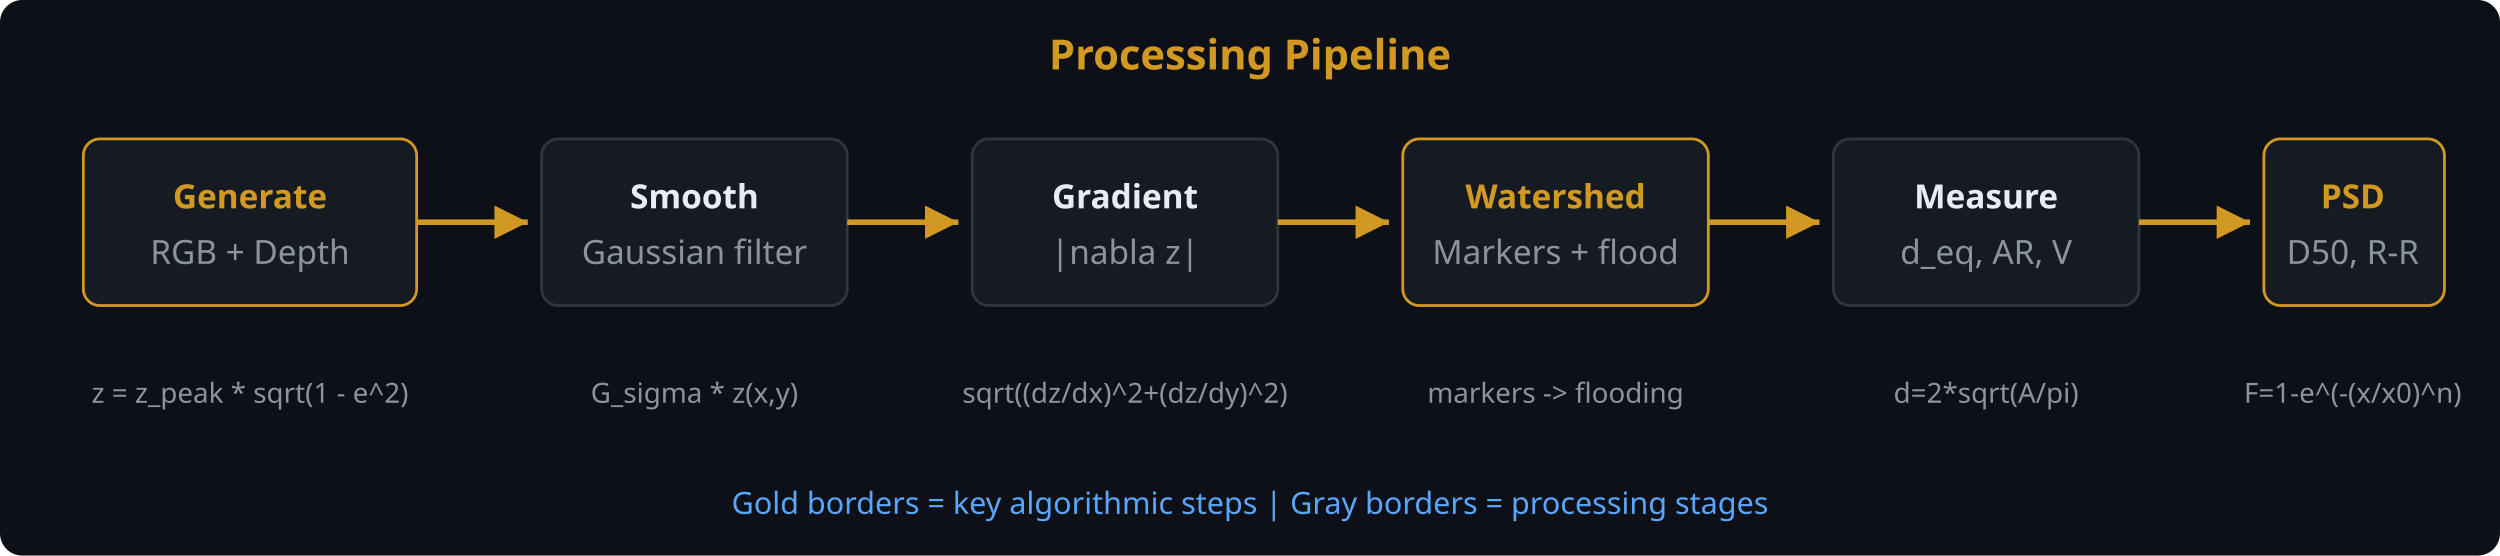
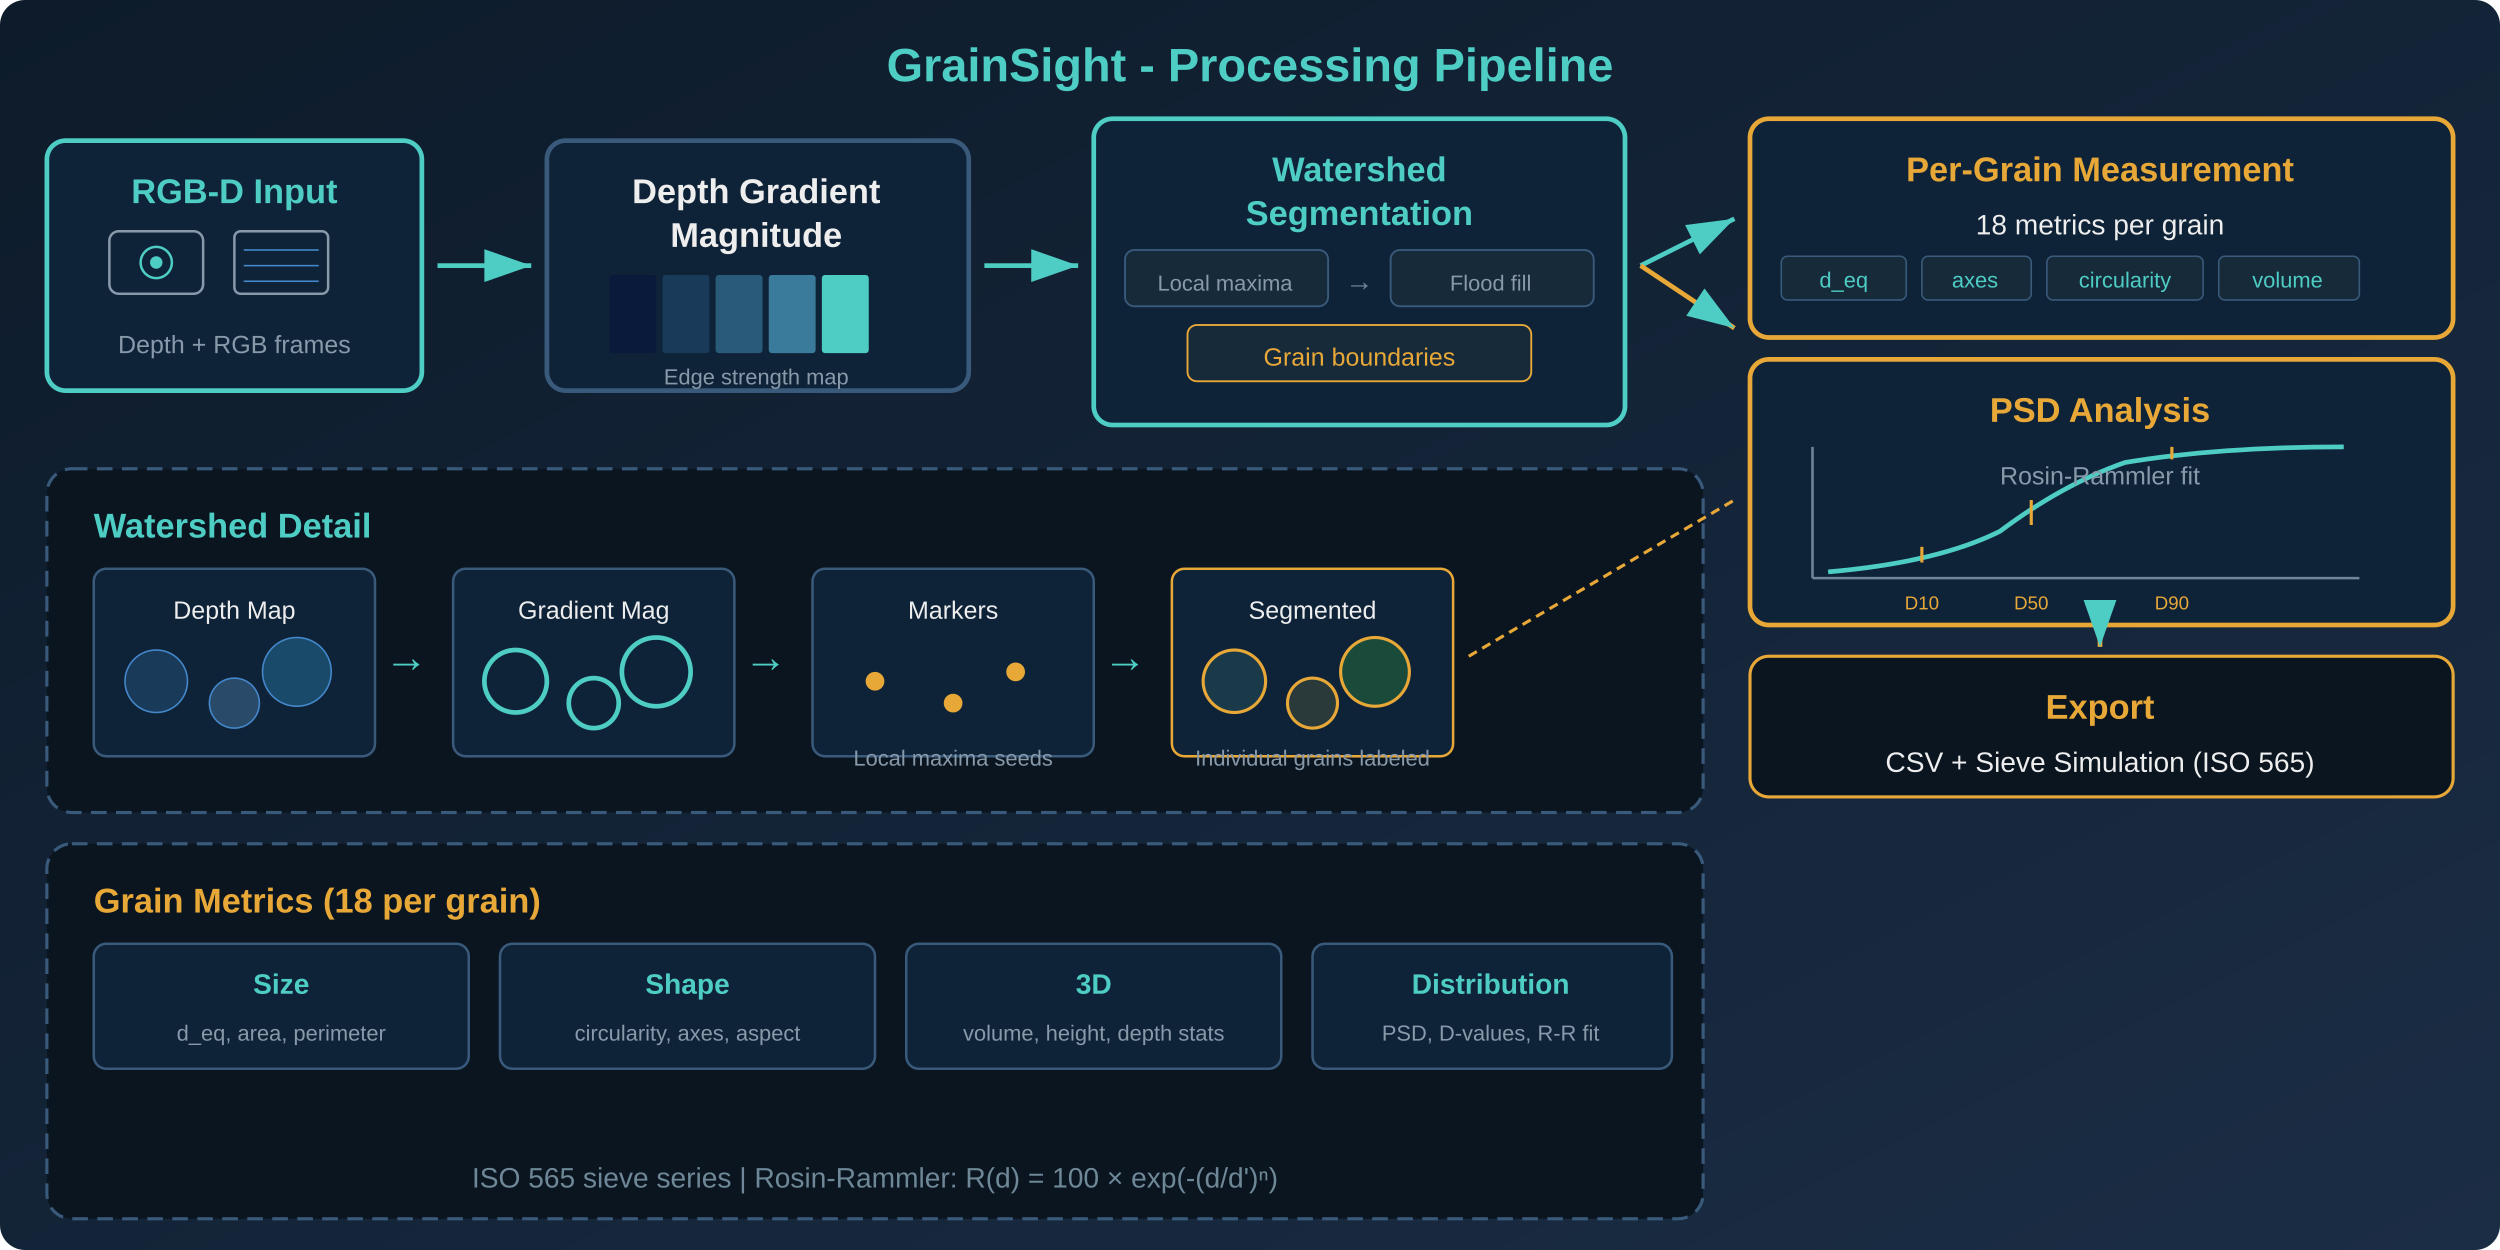
- <svg xmlns="http://www.w3.org/2000/svg" viewBox="0 0 900 200" font-family="Segoe UI, sans-serif" font-size="12">
+ <svg xmlns="http://www.w3.org/2000/svg" viewBox="0 0 800 400" style="font-family:Arial,sans-serif;">
  <defs>
-     <marker id="arr" viewBox="0 0 10 10" refX="10" refY="5" markerWidth="6" markerHeight="6" orient="auto">
-       <path d="M 0 0 L 10 5 L 0 10 z" fill="#d29922" />
+     <linearGradient id="bg" x1="0%" y1="0%" x2="100%" y2="100%">
+       <stop offset="0%" style="stop-color:#0d1b2a;stop-opacity:1" />
+       <stop offset="100%" style="stop-color:#1b2d45;stop-opacity:1" />
+     </linearGradient>
+     <marker id="arrow" markerWidth="10" markerHeight="7" refX="10" refY="3.5" orient="auto">
+       <polygon points="0 0,10 3.5,0 7" style="fill:#4ecdc4;" />
+     </marker>
+     <marker id="arrowDown" markerWidth="7" markerHeight="10" refX="3.5" refY="10" orient="auto">
+       <polygon points="0 0,3.5 10,7 0" style="fill:#e8a838;" />
    </marker>
  </defs>
-   <rect width="900" height="200" fill="#0d1117" rx="8" />
-   <text x="450" y="25" text-anchor="middle" fill="#d29922" font-size="15" font-weight="bold">Processing Pipeline</text>
-   <rect x="30" y="50" width="120" height="60" rx="6" fill="#161b22" stroke="#d29922" />
-   <text x="90" y="75" text-anchor="middle" fill="#d29922" font-weight="bold">Generate</text>
-   <text x="90" y="95" text-anchor="middle" fill="#8b949e">RGB + Depth</text>
-   <line x1="150" y1="80" x2="190" y2="80" stroke="#d29922" stroke-width="2" marker-end="url(#arr)" />
-   <rect x="195" y="50" width="110" height="60" rx="6" fill="#161b22" stroke="#30363d" />
-   <text x="250" y="75" text-anchor="middle" fill="#e6edf3" font-weight="bold">Smooth</text>
-   <text x="250" y="95" text-anchor="middle" fill="#8b949e">Gaussian filter</text>
-   <line x1="305" y1="80" x2="345" y2="80" stroke="#d29922" stroke-width="2" marker-end="url(#arr)" />
-   <rect x="350" y="50" width="110" height="60" rx="6" fill="#161b22" stroke="#30363d" />
-   <text x="405" y="75" text-anchor="middle" fill="#e6edf3" font-weight="bold">Gradient</text>
-   <text x="405" y="95" text-anchor="middle" fill="#8b949e">|nabla z|</text>
-   <line x1="460" y1="80" x2="500" y2="80" stroke="#d29922" stroke-width="2" marker-end="url(#arr)" />
-   <rect x="505" y="50" width="110" height="60" rx="6" fill="#161b22" stroke="#d29922" />
-   <text x="560" y="75" text-anchor="middle" fill="#d29922" font-weight="bold">Watershed</text>
-   <text x="560" y="95" text-anchor="middle" fill="#8b949e">Markers + flood</text>
-   <line x1="615" y1="80" x2="655" y2="80" stroke="#d29922" stroke-width="2" marker-end="url(#arr)" />
-   <rect x="660" y="50" width="110" height="60" rx="6" fill="#161b22" stroke="#30363d" />
-   <text x="715" y="75" text-anchor="middle" fill="#e6edf3" font-weight="bold">Measure</text>
-   <text x="715" y="95" text-anchor="middle" fill="#8b949e">d_eq, AR, V</text>
-   <line x1="770" y1="80" x2="810" y2="80" stroke="#d29922" stroke-width="2" marker-end="url(#arr)" />
-   <rect x="815" y="50" width="65" height="60" rx="6" fill="#161b22" stroke="#d29922" />
-   <text x="847" y="75" text-anchor="middle" fill="#d29922" font-weight="bold">PSD</text>
-   <text x="847" y="95" text-anchor="middle" fill="#8b949e">D50, R-R</text>
-   <text x="90" y="145" text-anchor="middle" fill="#8b949e" font-size="10">z = z_peak * sqrt(1 - e^2)</text>
-   <text x="250" y="145" text-anchor="middle" fill="#8b949e" font-size="10">G_sigma * z(x,y)</text>
-   <text x="405" y="145" text-anchor="middle" fill="#8b949e" font-size="10">sqrt((dz/dx)^2+(dz/dy)^2)</text>
-   <text x="560" y="145" text-anchor="middle" fill="#8b949e" font-size="10">markers -&gt; flooding</text>
-   <text x="715" y="145" text-anchor="middle" fill="#8b949e" font-size="10">d=2*sqrt(A/pi)</text>
-   <text x="847" y="145" text-anchor="middle" fill="#8b949e" font-size="10">F=1-e^(-(x/x0)^n)</text>
-   <text x="450" y="185" text-anchor="middle" fill="#58a6ff" font-size="11">Gold borders = key algorithmic steps | Gray borders = processing stages</text>
+   <rect width="800" height="400" style="fill:url(#bg);" rx="8" />
+   <text x="400" y="26" style="fill:#4ecdc4;font-size:15px;font-weight:bold;text-anchor:middle;">GrainSight - Processing Pipeline</text>
+   <rect x="15" y="45" width="120" height="80" rx="6" style="fill:#0f2338;stroke:#4ecdc4;stroke-width:1.5;" />
+   <text x="75" y="65" style="fill:#4ecdc4;font-size:11px;font-weight:bold;text-anchor:middle;">RGB-D Input</text>
+   <rect x="35" y="74" width="30" height="20" rx="3" style="fill:none;stroke:#8899aa;stroke-width:0.8;" />
+   <circle cx="50" cy="84" r="5" style="fill:none;stroke:#4ecdc4;stroke-width:0.8;" />
+   <circle cx="50" cy="84" r="2" style="fill:#4ecdc4;" />
+   <rect x="75" y="74" width="30" height="20" rx="2" style="fill:none;stroke:#8899aa;stroke-width:0.8;" />
+   <line x1="78" y1="80" x2="102" y2="80" style="stroke:#4488cc;stroke-width:0.5;" />
+   <line x1="78" y1="85" x2="102" y2="85" style="stroke:#4488cc;stroke-width:0.5;" />
+   <line x1="78" y1="90" x2="102" y2="90" style="stroke:#4488cc;stroke-width:0.5;" />
+   <text x="75" y="113" style="fill:#8899aa;font-size:8px;text-anchor:middle;">Depth + RGB frames</text>
+   <line x1="140" y1="85" x2="170" y2="85" style="stroke:#4ecdc4;stroke-width:1.5;" marker-end="url(#arrow)" />
+   <rect x="175" y="45" width="135" height="80" rx="6" style="fill:#0f2338;stroke:#3a5a7c;stroke-width:1.5;" />
+   <text x="242" y="65" style="fill:#eeeeee;font-size:11px;font-weight:bold;text-anchor:middle;">Depth Gradient</text>
+   <text x="242" y="79" style="fill:#eeeeee;font-size:11px;font-weight:bold;text-anchor:middle;">Magnitude</text>
+   <rect x="195" y="88" width="15" height="25" rx="1" style="fill:#0a1a3a;" />
+   <rect x="212" y="88" width="15" height="25" rx="1" style="fill:#1a3a5a;" />
+   <rect x="229" y="88" width="15" height="25" rx="1" style="fill:#2a5a7a;" />
+   <rect x="246" y="88" width="15" height="25" rx="1" style="fill:#3a7a9a;" />
+   <rect x="263" y="88" width="15" height="25" rx="1" style="fill:#4ecdc4;" />
+   <text x="242" y="123" style="fill:#8899aa;font-size:7px;text-anchor:middle;">Edge strength map</text>
+   <line x1="315" y1="85" x2="345" y2="85" style="stroke:#4ecdc4;stroke-width:1.5;" marker-end="url(#arrow)" />
+   <rect x="350" y="38" width="170" height="98" rx="6" style="fill:#0f2338;stroke:#4ecdc4;stroke-width:1.5;" />
+   <text x="435" y="58" style="fill:#4ecdc4;font-size:11px;font-weight:bold;text-anchor:middle;">Watershed</text>
+   <text x="435" y="72" style="fill:#4ecdc4;font-size:11px;font-weight:bold;text-anchor:middle;">Segmentation</text>
+   <rect x="360" y="80" width="65" height="18" rx="3" style="fill:#162a3a;stroke:#3a5a7c;stroke-width:0.6;" />
+   <text x="392" y="93" style="fill:#8899aa;font-size:7px;text-anchor:middle;">Local maxima</text>
+   <text x="435" y="93" style="fill:#6e8898;font-size:9px;text-anchor:middle;">→</text>
+   <rect x="445" y="80" width="65" height="18" rx="3" style="fill:#162a3a;stroke:#3a5a7c;stroke-width:0.6;" />
+   <text x="477" y="93" style="fill:#8899aa;font-size:7px;text-anchor:middle;">Flood fill</text>
+   <rect x="380" y="104" width="110" height="18" rx="3" style="fill:#162a3a;stroke:#e8a838;stroke-width:0.6;" />
+   <text x="435" y="117" style="fill:#e8a838;font-size:8px;text-anchor:middle;">Grain boundaries</text>
+   <line x1="525" y1="85" x2="555" y2="70" style="stroke:#4ecdc4;stroke-width:1.5;" marker-end="url(#arrow)" />
+   <line x1="525" y1="85" x2="555" y2="105" style="stroke:#e8a838;stroke-width:1.5;" marker-end="url(#arrow)" />
+   <rect x="560" y="38" width="225" height="70" rx="6" style="fill:#0f2338;stroke:#e8a838;stroke-width:1.5;" />
+   <text x="672" y="58" style="fill:#e8a838;font-size:11px;font-weight:bold;text-anchor:middle;">Per-Grain Measurement</text>
+   <text x="672" y="75" style="fill:#eeeeee;font-size:9px;text-anchor:middle;">18 metrics per grain</text>
+   <rect x="570" y="82" width="40" height="14" rx="2" style="fill:#162a3a;stroke:#3a5a7c;stroke-width:0.5;" />
+   <text x="590" y="92" style="fill:#4ecdc4;font-size:7px;text-anchor:middle;">d_eq</text>
+   <rect x="615" y="82" width="35" height="14" rx="2" style="fill:#162a3a;stroke:#3a5a7c;stroke-width:0.5;" />
+   <text x="632" y="92" style="fill:#4ecdc4;font-size:7px;text-anchor:middle;">axes</text>
+   <rect x="655" y="82" width="50" height="14" rx="2" style="fill:#162a3a;stroke:#3a5a7c;stroke-width:0.5;" />
+   <text x="680" y="92" style="fill:#4ecdc4;font-size:7px;text-anchor:middle;">circularity</text>
+   <rect x="710" y="82" width="45" height="14" rx="2" style="fill:#162a3a;stroke:#3a5a7c;stroke-width:0.5;" />
+   <text x="732" y="92" style="fill:#4ecdc4;font-size:7px;text-anchor:middle;">volume</text>
+   <rect x="560" y="115" width="225" height="85" rx="6" style="fill:#0f2338;stroke:#e8a838;stroke-width:1.5;" />
+   <text x="672" y="135" style="fill:#e8a838;font-size:11px;font-weight:bold;text-anchor:middle;">PSD Analysis</text>
+   <line x1="580" y1="185" x2="580" y2="143" style="stroke:#6e8898;stroke-width:0.8;" />
+   <line x1="580" y1="185" x2="755" y2="185" style="stroke:#6e8898;stroke-width:0.8;" />
+   <path d="M585,183 Q620,180 640,170 Q660,155 680,148 Q710,143 750,143" style="fill:none;stroke:#4ecdc4;stroke-width:1.5;" />
+   <line x1="615" y1="180" x2="615" y2="175" style="stroke:#e8a838;stroke-width:1;" />
+   <text x="615" y="195" style="fill:#e8a838;font-size:6px;text-anchor:middle;">D10</text>
+   <line x1="650" y1="168" x2="650" y2="160" style="stroke:#e8a838;stroke-width:1;" />
+   <text x="650" y="195" style="fill:#e8a838;font-size:6px;text-anchor:middle;">D50</text>
+   <line x1="695" y1="147" x2="695" y2="143" style="stroke:#e8a838;stroke-width:1;" />
+   <text x="695" y="195" style="fill:#e8a838;font-size:6px;text-anchor:middle;">D90</text>
+   <text x="672" y="155" style="fill:#8899aa;font-size:8px;text-anchor:middle;">Rosin-Rammler fit</text>
+   <rect x="560" y="210" width="225" height="45" rx="6" style="fill:#0a1520;stroke:#e8a838;stroke-width:1;" />
+   <text x="672" y="230" style="fill:#e8a838;font-size:11px;font-weight:bold;text-anchor:middle;">Export</text>
+   <text x="672" y="247" style="fill:#eeeeee;font-size:9px;text-anchor:middle;">CSV + Sieve Simulation (ISO 565)</text>
+   <line x1="672" y1="203" x2="672" y2="207" style="stroke:#e8a838;stroke-width:1.5;" marker-end="url(#arrow)" />
+   <rect x="15" y="150" width="530" height="110" rx="8" style="fill:#0a1520;stroke:#3a5a7c;stroke-width:1;stroke-dasharray:5,3;" />
+   <text x="30" y="172" style="fill:#4ecdc4;font-size:11px;font-weight:bold;">Watershed Detail</text>
+   <rect x="30" y="182" width="90" height="60" rx="4" style="fill:#0f2338;stroke:#3a5a7c;stroke-width:0.8;" />
+   <text x="75" y="198" style="fill:#eeeeee;font-size:8px;text-anchor:middle;">Depth Map</text>
+   <circle cx="50" cy="218" r="10" style="fill:#1a3a5a;stroke:#4488cc;stroke-width:0.5;" />
+   <circle cx="75" cy="225" r="8" style="fill:#2a4a6a;stroke:#4488cc;stroke-width:0.5;" />
+   <circle cx="95" cy="215" r="11" style="fill:#1a4a6a;stroke:#4488cc;stroke-width:0.5;" />
+   <text x="130" y="215" style="fill:#4ecdc4;font-size:14px;text-anchor:middle;">→</text>
+   <rect x="145" y="182" width="90" height="60" rx="4" style="fill:#0f2338;stroke:#3a5a7c;stroke-width:0.8;" />
+   <text x="190" y="198" style="fill:#eeeeee;font-size:8px;text-anchor:middle;">Gradient Mag</text>
+   <circle cx="165" cy="218" r="10" style="fill:none;stroke:#4ecdc4;stroke-width:1.5;" />
+   <circle cx="190" cy="225" r="8" style="fill:none;stroke:#4ecdc4;stroke-width:1.5;" />
+   <circle cx="210" cy="215" r="11" style="fill:none;stroke:#4ecdc4;stroke-width:1.5;" />
+   <text x="245" y="215" style="fill:#4ecdc4;font-size:14px;text-anchor:middle;">→</text>
+   <rect x="260" y="182" width="90" height="60" rx="4" style="fill:#0f2338;stroke:#3a5a7c;stroke-width:0.8;" />
+   <text x="305" y="198" style="fill:#eeeeee;font-size:8px;text-anchor:middle;">Markers</text>
+   <circle cx="280" cy="218" r="3" style="fill:#e8a838;" />
+   <circle cx="305" cy="225" r="3" style="fill:#e8a838;" />
+   <circle cx="325" cy="215" r="3" style="fill:#e8a838;" />
+   <text x="305" y="245" style="fill:#8899aa;font-size:7px;text-anchor:middle;">Local maxima seeds</text>
+   <text x="360" y="215" style="fill:#4ecdc4;font-size:14px;text-anchor:middle;">→</text>
+   <rect x="375" y="182" width="90" height="60" rx="4" style="fill:#0f2338;stroke:#e8a838;stroke-width:0.8;" />
+   <text x="420" y="198" style="fill:#eeeeee;font-size:8px;text-anchor:middle;">Segmented</text>
+   <circle cx="395" cy="218" r="10" style="fill:#1a3a4a;stroke:#e8a838;stroke-width:1;" />
+   <circle cx="420" cy="225" r="8" style="fill:#2a3a3a;stroke:#e8a838;stroke-width:1;" />
+   <circle cx="440" cy="215" r="11" style="fill:#1a4a3a;stroke:#e8a838;stroke-width:1;" />
+   <text x="420" y="245" style="fill:#8899aa;font-size:7px;text-anchor:middle;">Individual grains labeled</text>
+   <line x1="470" y1="210" x2="555" y2="160" style="stroke:#e8a838;stroke-width:1;stroke-dasharray:3,2;" />
+   <rect x="15" y="270" width="530" height="120" rx="8" style="fill:#0a1520;stroke:#3a5a7c;stroke-width:1;stroke-dasharray:5,3;" />
+   <text x="30" y="292" style="fill:#e8a838;font-size:11px;font-weight:bold;">Grain Metrics (18 per grain)</text>
+   <rect x="30" y="302" width="120" height="40" rx="4" style="fill:#0f2338;stroke:#3a5a7c;stroke-width:0.8;" />
+   <text x="90" y="318" style="fill:#4ecdc4;font-size:9px;font-weight:bold;text-anchor:middle;">Size</text>
+   <text x="90" y="333" style="fill:#8899aa;font-size:7px;text-anchor:middle;">d_eq, area, perimeter</text>
+   <rect x="160" y="302" width="120" height="40" rx="4" style="fill:#0f2338;stroke:#3a5a7c;stroke-width:0.8;" />
+   <text x="220" y="318" style="fill:#4ecdc4;font-size:9px;font-weight:bold;text-anchor:middle;">Shape</text>
+   <text x="220" y="333" style="fill:#8899aa;font-size:7px;text-anchor:middle;">circularity, axes, aspect</text>
+   <rect x="290" y="302" width="120" height="40" rx="4" style="fill:#0f2338;stroke:#3a5a7c;stroke-width:0.8;" />
+   <text x="350" y="318" style="fill:#4ecdc4;font-size:9px;font-weight:bold;text-anchor:middle;">3D</text>
+   <text x="350" y="333" style="fill:#8899aa;font-size:7px;text-anchor:middle;">volume, height, depth stats</text>
+   <rect x="420" y="302" width="115" height="40" rx="4" style="fill:#0f2338;stroke:#3a5a7c;stroke-width:0.8;" />
+   <text x="477" y="318" style="fill:#4ecdc4;font-size:9px;font-weight:bold;text-anchor:middle;">Distribution</text>
+   <text x="477" y="333" style="fill:#8899aa;font-size:7px;text-anchor:middle;">PSD, D-values, R-R fit</text>
+   <text x="280" y="380" style="fill:#6e8898;font-size:9px;text-anchor:middle;">ISO 565 sieve series | Rosin-Rammler: R(d) = 100 × exp(-(d/d')ⁿ)</text>
</svg>
